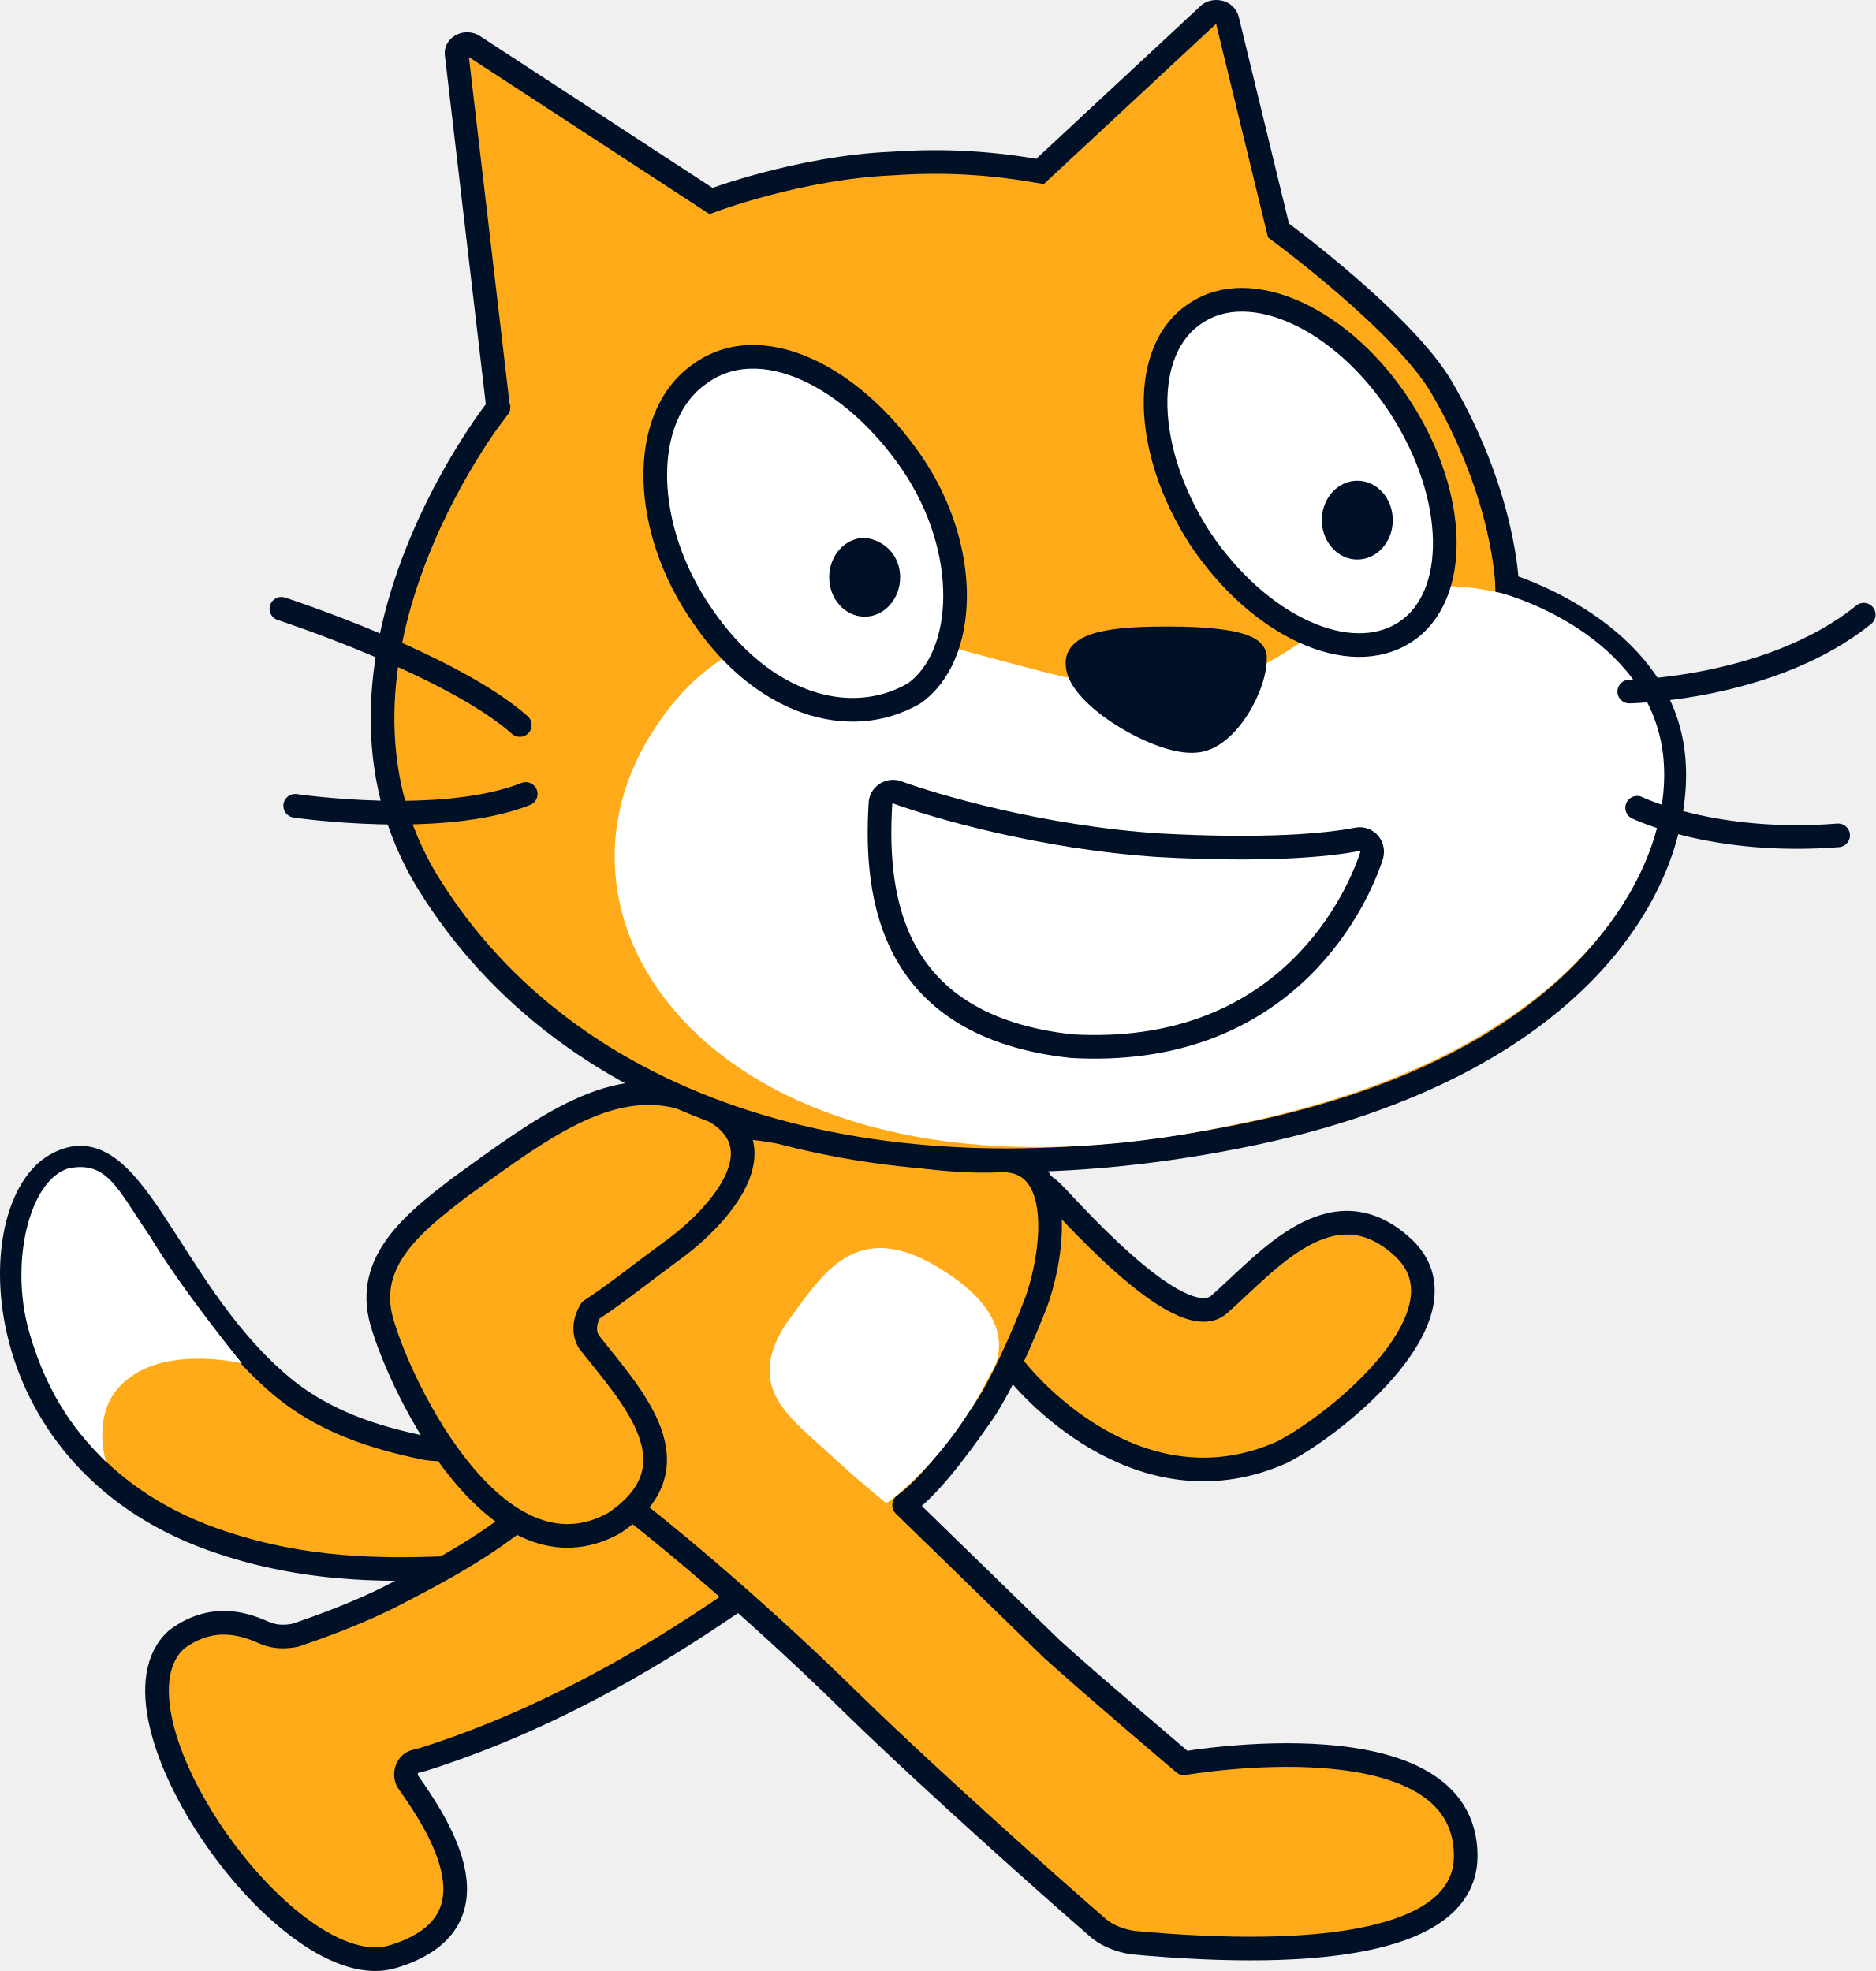
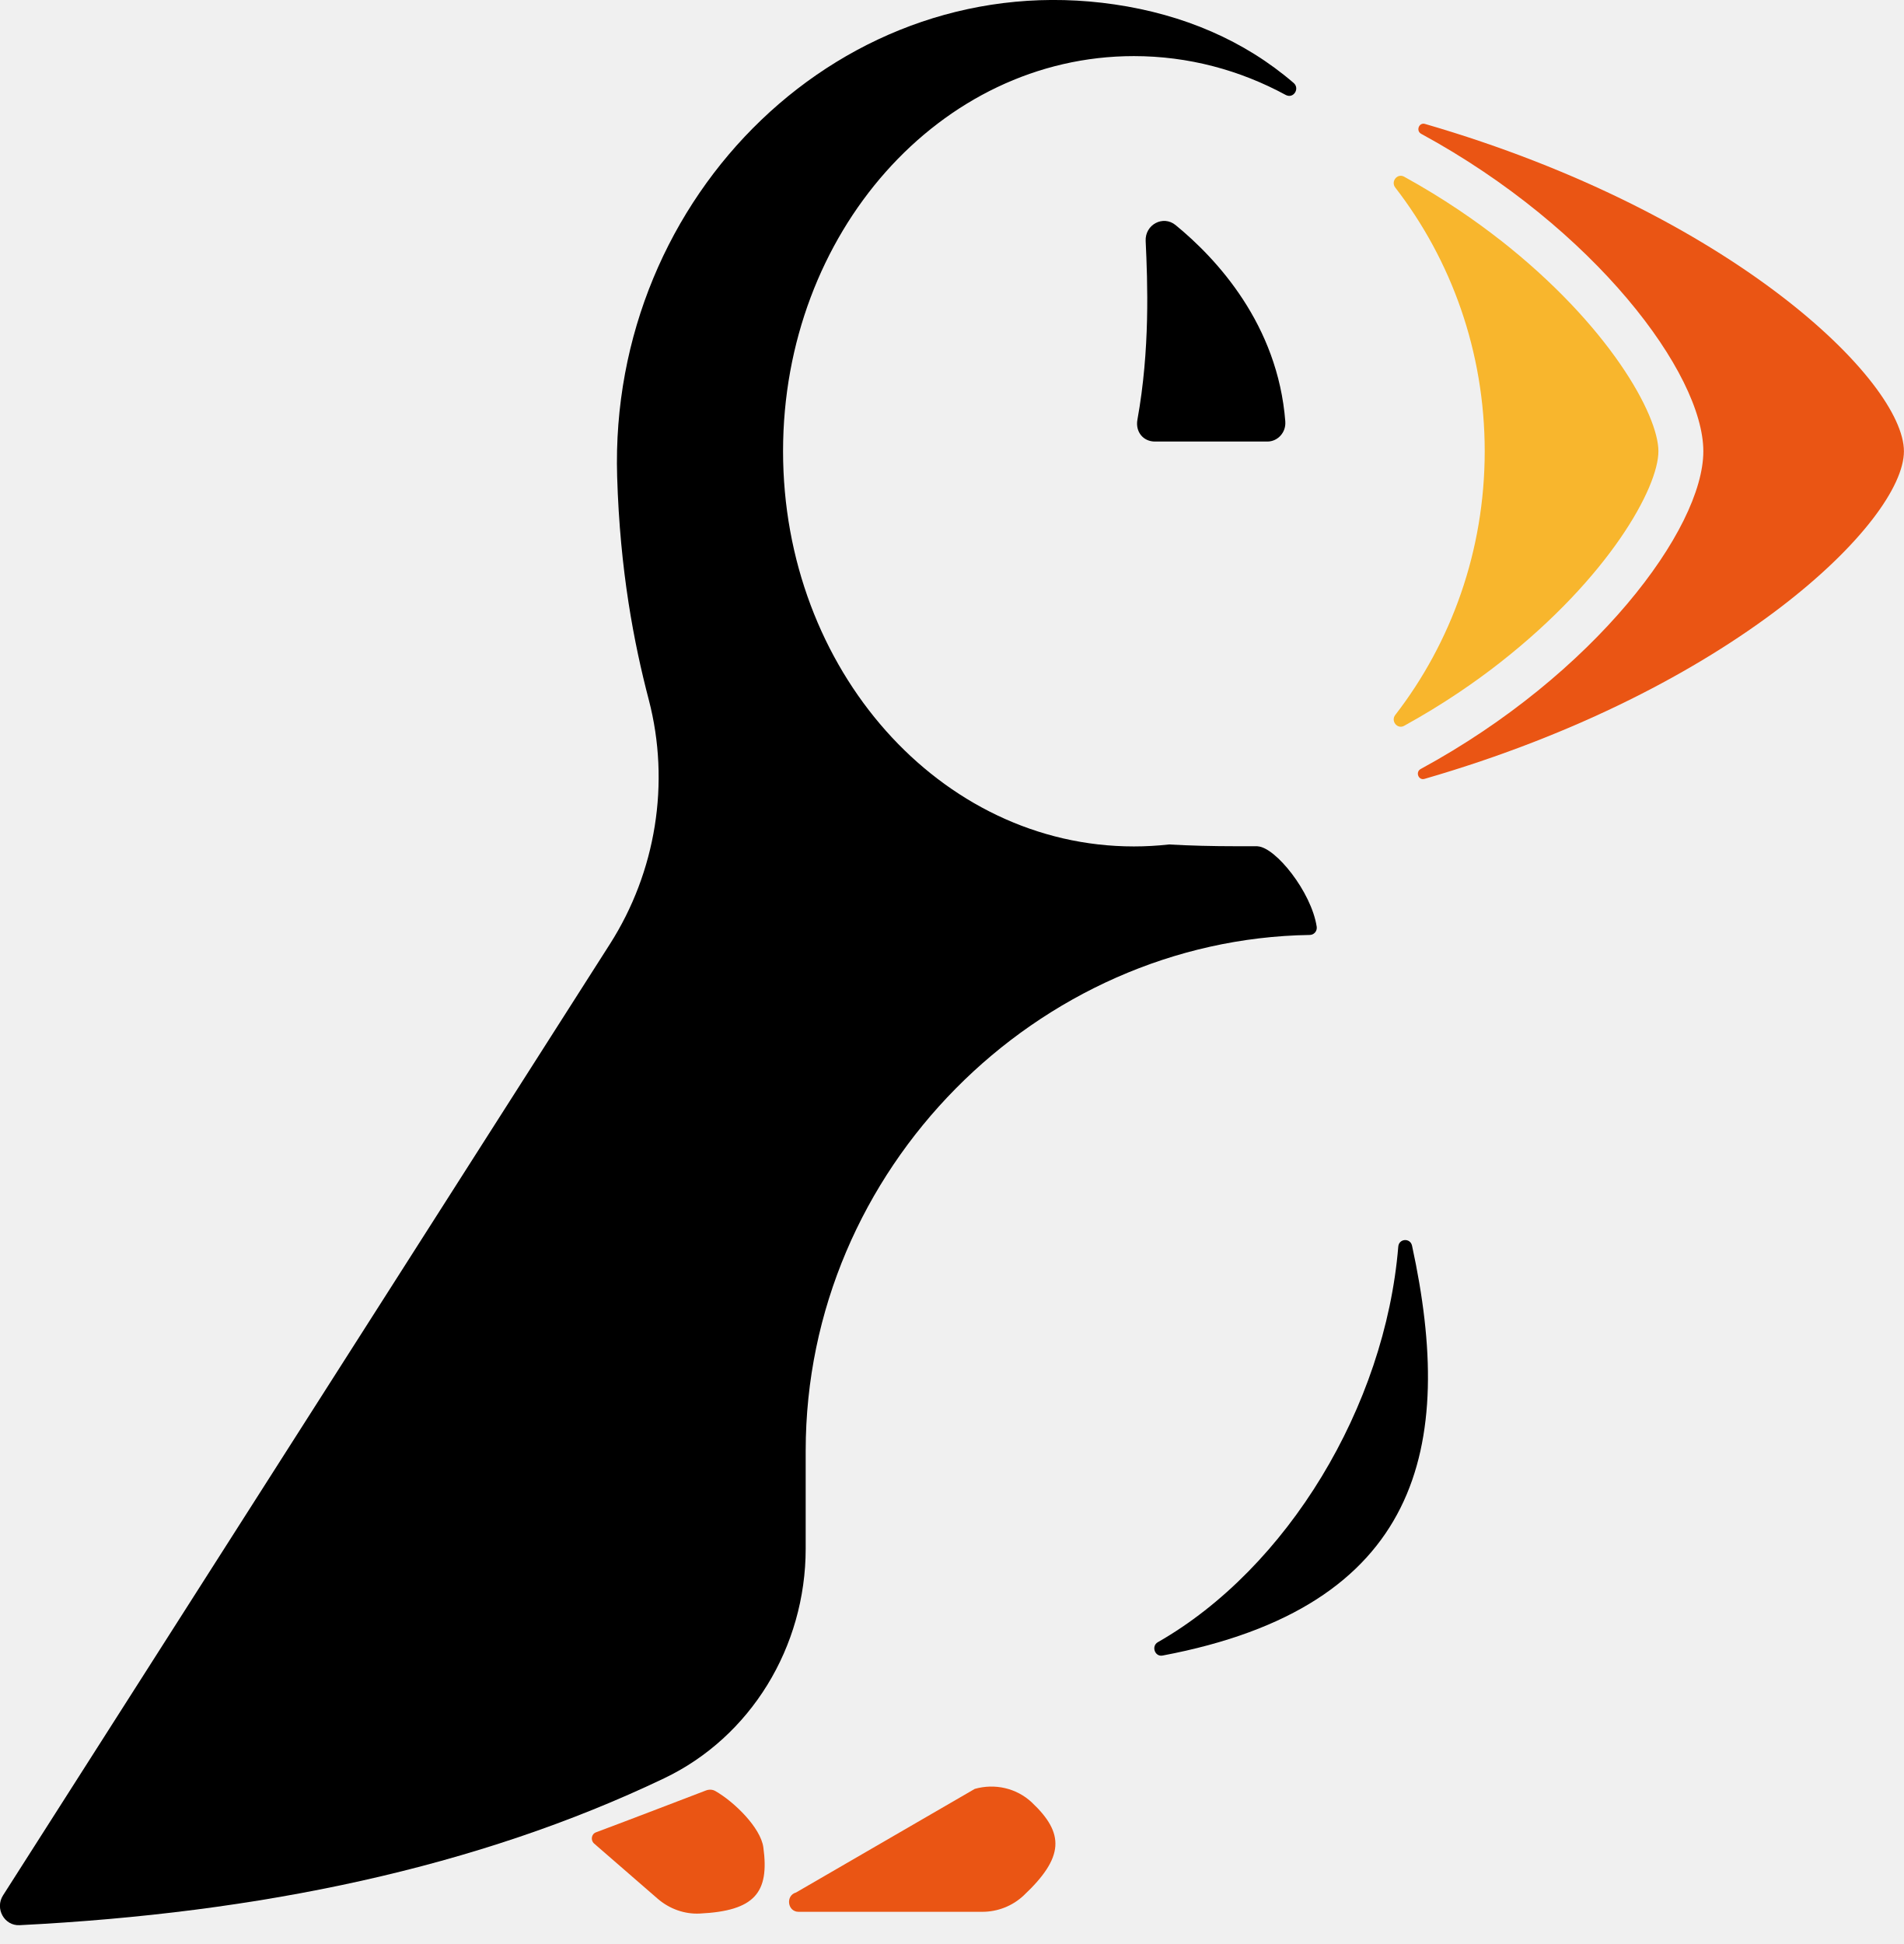
- <svg xmlns="http://www.w3.org/2000/svg" width="95.179" height="100.042" viewBox="0.321 0.3 95.179 100.042" version="1.1" xml:space="preserve">
-   <g>
-     <g id="Page-1" stroke="none" fill-rule="evenodd">
-       <g id="costume1">
-         <g id="costume1.1">
-           <g id="tail">
-             <path d="M 21.9 73.8 C 19.5 73.3 16.6 72.5 14.2 70.3 C 8.7 65.4 7 57.3 3.2 59.4 C -0.7 61.5 -0.6 74.6 11.6 78.6 C 15.8 80 19.6 80 22.7 79.9 C 23.5 79.9 30.4 79.2 32.8 75.8 C 35.2 72.4 33.5 71.5 32.7 71.1 C 31.8 70.6 25.3 74.4 21.9 73.8 Z " stroke="#001026" stroke-width="1.2" fill="#FFAB19" stroke-linecap="round" stroke-linejoin="round" />
-             <path d="M 3.8 59.6 C 1.8 60.2 0.8 64.4 1.8 67.9 C 2.8 71.4 4.4 73.2 5.7 74.5 C 5.5 73.8 5.1 71.6 6.8 70.3 C 8.9 68.6 12.6 69.5 12.6 69.5 C 12.6 69.5 9.5 65.7 7.9 63 C 6.3 60.7 5.8 59.2 3.8 59.6 Z " id="detail" fill="#FFFFFF" stroke-width="1" />
-           </g>
-           <path d="M37.7,81.5 C35.9,82.7 29.7,87.1 21.8,89.6 L21.4,89.7 C21,89.8 20.8,90.3 21,90.7 C22.7,93.1 25.8,97.9 20.3,99.6 C15,101.3 5.1,87.2 9.3,83.5 C11.2,82.1 12.9,82.8 13.8,83.2 C14.3,83.4 14.8,83.4 15.3,83.3 C16.5,82.9 18.7,82.1 20.4,81.2 C24.7,79 25.7,78.1 27.7,76.6 C29.7,75.1 34.3,71.4 38,74.6 C41.2,77.3 39.4,80.3 37.7,81.5 Z" id="leg" stroke="#001026" stroke-width="1.2" fill="#FFAB19" stroke-linecap="round" stroke-linejoin="round" />
-           <path d="M53.6,60.7 C54.1,61.1 60.2,68.3 62.2,66.5 C64.6,64.4 67.9,60.3 71.5,63.6 C75.1,66.9 68.3,72.5 65.4,74 C58.5,77.1 52.9,71.2 51.7,69.6 C50.5,68 48.4,65.3 48.4,62.7 C48.5,59.9 51.9,59.2 53.6,60.7 Z" id="arm" stroke="#001026" stroke-width="1.2" fill="#FFAB19" stroke-linecap="round" stroke-linejoin="round" />
-           <g id="body-and-leg">
-             <path d="M 46.2 76.7 C 47.4 75.8 48.6 74.3 50.2 72 C 51.5 70.1 52.9 66.4 52.9 66.4 C 53.8 63.9 54.4 59.1 51.1 59.2 C 48.9 59.3 46.9 59 43.5 58.5 C 37.5 57.3 36.4 56.5 33.9 60.6 C 31.2 65.4 24.3 68.9 32.8 77.2 C 32.8 77.2 37.7 81 43.6 86.8 C 47.6 90.7 53.9 96.3 56.1 98.2 C 56.6 98.6 57.2 98.8 57.8 98.9 C 67.5 99.8 74.7 98.8 74.7 94.5 C 74.7 87.3 60.4 89.8 60.4 89.8 C 60.4 89.8 55.8 85.9 53.7 84 L 46.2 76.7 Z " id="body" stroke="#001026" stroke-width="1.2" fill="#FFAB19" stroke-linecap="round" stroke-linejoin="round" />
-             <path d="M 50.6 70 C 50.6 70 52.5 67.5 48.2 64.8 C 43.7 61.9 42 65.1 40.2 67.5 C 38.2 70.6 40.2 72.1 42.2 73.9 C 43.8 75.4 45.3 76.6 45.3 76.6 C 45.3 76.6 48.4 74.5 50.6 70 Z " id="tummy" fill="#FFFFFF" stroke-width="1" />
-           </g>
-           <path d="M30.2,68.4 C32.4,71.2 35.8,74.7 31.5,77.6 C25.6,80.9 20.7,70.9 19.7,67.4 C18.8,64.3 21.4,62.3 23.6,60.6 C27.9,57.5 31.5,54.7 35.5,56.2 C40.5,58 36.9,62 34.4,63.8 C32.9,64.9 31.4,66.1 30.3,66.8 C30,67.3 29.9,67.9 30.2,68.4 Z" id="arm" stroke="#001026" stroke-width="1.2" fill="#FFAB19" stroke-linecap="round" stroke-linejoin="round" />
-           <g id="head">
-             <path d="M 53.1 9 C 50.8 8.6 48.4 8.4 45.6 8.6 C 40.9 8.8 36.4 10.5 36.4 10.5 L 24.3 2.6 C 23.9 2.4 23.4 2.7 23.5 3.1 L 25.6 21 C 26.2 20.2 15 33.8 22.1 45.2 C 29.2 56.6 44.3 61.7 63.1 58 C 81.9 54.3 86.3 43.5 85.1 37.8 C 83.9 32.1 76.8 30 76.8 30 C 76.8 30 76.7 25.5 73.5 20 C 71.6 16.7 65.2 12 65.2 12 L 62.6 1.3 C 62.5 0.9 62 0.8 61.7 1 L 53.1 9 Z " stroke="#001026" stroke-width="1.2" fill="#FFAB19" />
-             <path d="M 76.5 30.4 C 76.5 30.4 83.4 32.2 84.6 37.9 C 85.8 43.6 81 53.9 62.4 57.5 C 38.2 62.5 26.7 48.1 33.4 37.5 C 40.1 26.8 51.6 35.9 60 35.3 C 67.2 34.8 68 28.5 76.5 30.4 Z " id="face" fill="#FFFFFF" stroke-width="1" />
-             <path d="M 45 41.1 C 45 40.7 45.4 40.4 45.8 40.5 C 47.7 41.2 53.1 42.8 59.1 43.2 C 64.5 43.5 67.7 43.2 69.2 42.9 C 69.7 42.8 70.1 43.3 69.9 43.8 C 69 46.5 65.2 54 54.7 53.4 C 45.6 52.4 44.7 46 45 41.1 Z " id="mouth" stroke="#001026" stroke-width="1.2" fill="#FFFFFF" stroke-linecap="round" stroke-linejoin="round" />
-             <path d="M 83 35.4 C 83 35.4 90.2 35.3 94.9 31.5 " id="whisker" stroke="#001026" stroke-width="1.2" stroke-linecap="round" stroke-linejoin="round" fill="none" />
-             <path d="M 83.4 41.3 C 83.4 41.3 87.3 43.2 93.6 42.7 " id="whisker" stroke="#001026" stroke-width="1.2" stroke-linecap="round" stroke-linejoin="round" fill="none" />
-             <path d="M 59.6 32.7 C 61.7 32.7 63.9 32.9 64 33.6 C 64.1 35 62.6 37.8 61 37.9 C 59.2 38.1 55 35.6 55 34 C 54.9 32.8 57.6 32.7 59.6 32.7 Z " id="nose" stroke="#001026" stroke-width="1.2" fill="#001026" stroke-linecap="round" stroke-linejoin="round" />
-             <path d="M 14.6 31.2 C 14.6 31.2 23.2 34 26.7 37.1 " id="whisker" stroke="#001026" stroke-width="1.2" stroke-linecap="round" stroke-linejoin="round" fill="none" />
-             <path d="M 15.3 41.2 C 15.3 41.2 22.7 42.3 27 40.6 " id="whisker" stroke="#001026" stroke-width="1.2" stroke-linecap="round" stroke-linejoin="round" fill="none" />
-             <g id="eye">
-               <path d="M 71.4 21 C 74.3 25.5 74.4 30.6 71.6 32.4 C 68.8 34.2 64.2 32.1 61.2 27.6 C 58.3 23.1 58.2 18 61 16.2 C 63.8 14.3 68.5 16.5 71.4 21 Z " id="pupil" stroke="#001026" stroke-width="1.2" fill="#FFFFFF" stroke-linecap="round" stroke-linejoin="round" />
-               <path d="M 71 26.7 C 71 27.8 70.2 28.7 69.2 28.7 C 68.2 28.7 67.4 27.8 67.4 26.7 C 67.4 25.6 68.2 24.7 69.2 24.7 C 70.2 24.7 71 25.6 71 26.7 " id="pupil" fill="#001026" stroke-width="1" />
-             </g>
-             <g id="eye">
-               <path d="M 46.6 23.8 C 49.6 28.2 49.4 33.6 46.7 35.5 C 43.4 37.4 39 36 36 31.6 C 32.9 27.2 32.7 21.5 35.8 19.3 C 38.9 17 43.6 19.4 46.6 23.8 Z " stroke="#001026" stroke-width="1.2" fill="#FFFFFF" stroke-linecap="round" stroke-linejoin="round" />
-               <path d="M 46 29.6 C 46 30.7 45.2 31.6 44.2 31.6 C 43.2 31.6 42.4 30.7 42.4 29.6 C 42.4 28.5 43.2 27.6 44.2 27.6 C 45.2 27.7 46 28.5 46 29.6 " id="pupil" fill="#001026" stroke-width="1" />
-             </g>
-           </g>
-         </g>
-       </g>
-     </g>
-   </g>
+ <svg xmlns="http://www.w3.org/2000/svg" width="96" height="98" viewBox="0 0 96 98" fill="none">
+   <path d="M64.807 21.258C64.429 16.356 61.343 13.041 59.274 11.347C58.646 10.833 57.726 11.322 57.765 12.15C57.864 14.241 57.99 17.622 57.349 21.159C57.24 21.763 57.638 22.259 58.233 22.259H63.9C64.425 22.259 64.847 21.798 64.805 21.256L64.807 21.258Z" fill="black" />
+   <path d="M51.612 95.556C53.668 93.624 53.678 92.424 52.03 90.868C51.256 90.138 50.16 89.895 49.15 90.18L40.136 95.404C39.598 95.556 39.705 96.377 40.263 96.377H49.531C50.297 96.377 51.045 96.088 51.612 95.556Z" fill="#EA5514" />
+   <path d="M58.382 82.784C64.899 79.061 69.838 70.912 70.502 62.844C70.535 62.431 71.109 62.394 71.196 62.798C73.402 72.944 71.634 81.005 58.616 83.459C58.227 83.533 58.035 82.981 58.381 82.784H58.382Z" fill="black" />
+   <path d="M35.59 90.262C34.715 90.597 31.708 91.751 30.049 92.371C29.815 92.457 29.767 92.773 29.958 92.938L33.172 95.728C33.763 96.233 34.517 96.503 35.282 96.465C38.056 96.331 38.802 95.411 38.488 93.126C38.352 92.136 37.025 90.837 36.07 90.29C35.921 90.205 35.749 90.201 35.59 90.262Z" fill="#EA5514" />
+   <path d="M63.405 42.66H62.356C61.108 42.66 59.978 42.63 58.939 42.571C58.357 42.636 57.767 42.67 57.17 42.67C47.401 42.67 39.482 33.751 39.482 22.748C39.482 11.746 47.4 2.828 57.17 2.828C59.919 2.828 62.521 3.534 64.842 4.794C64.842 4.794 64.843 4.794 64.844 4.794C65.225 4.981 65.549 4.46 65.225 4.181C62.741 2.044 59.671 0.732 56.195 0.223C42.577 -1.771 30.69 9.801 31.117 24.027C31.26 28.778 31.964 32.416 32.712 35.276C33.807 39.474 33.07 43.959 30.754 47.589L0.154 95.547C-0.271 96.211 0.219 97.09 0.987 97.051C13.094 96.441 24.053 94.153 33.49 89.645C37.847 87.564 40.623 83.033 40.623 78.068V73.138C40.623 58.904 52.325 47.34 66.043 47.132C66.257 47.128 66.421 46.935 66.389 46.717C66.123 44.965 64.308 42.7 63.404 42.664L63.405 42.66Z" fill="black" />
+   <path d="M71.848 6.247C71.547 6.159 71.379 6.595 71.657 6.746C80.401 11.502 85.883 18.826 85.883 22.75C85.883 26.673 80.391 34.011 71.632 38.766C71.354 38.917 71.52 39.353 71.823 39.265C87.378 34.764 95.997 26.274 95.997 22.75C95.997 19.225 87.364 10.754 71.848 6.247Z" fill="#EA5514" />
+   <path d="M75.613 12.079C74.426 11.15 72.805 10.013 70.797 8.907C70.458 8.72 70.111 9.145 70.351 9.456C73.171 13.102 74.86 17.725 74.86 22.749C74.86 27.772 73.171 32.395 70.351 36.041C70.111 36.351 70.458 36.777 70.797 36.59C72.806 35.484 74.427 34.347 75.613 33.418C81.135 29.099 83.618 24.579 83.618 22.747C83.618 20.916 81.135 16.395 75.613 12.076V12.079Z" fill="#F8B62D" />
</svg>
